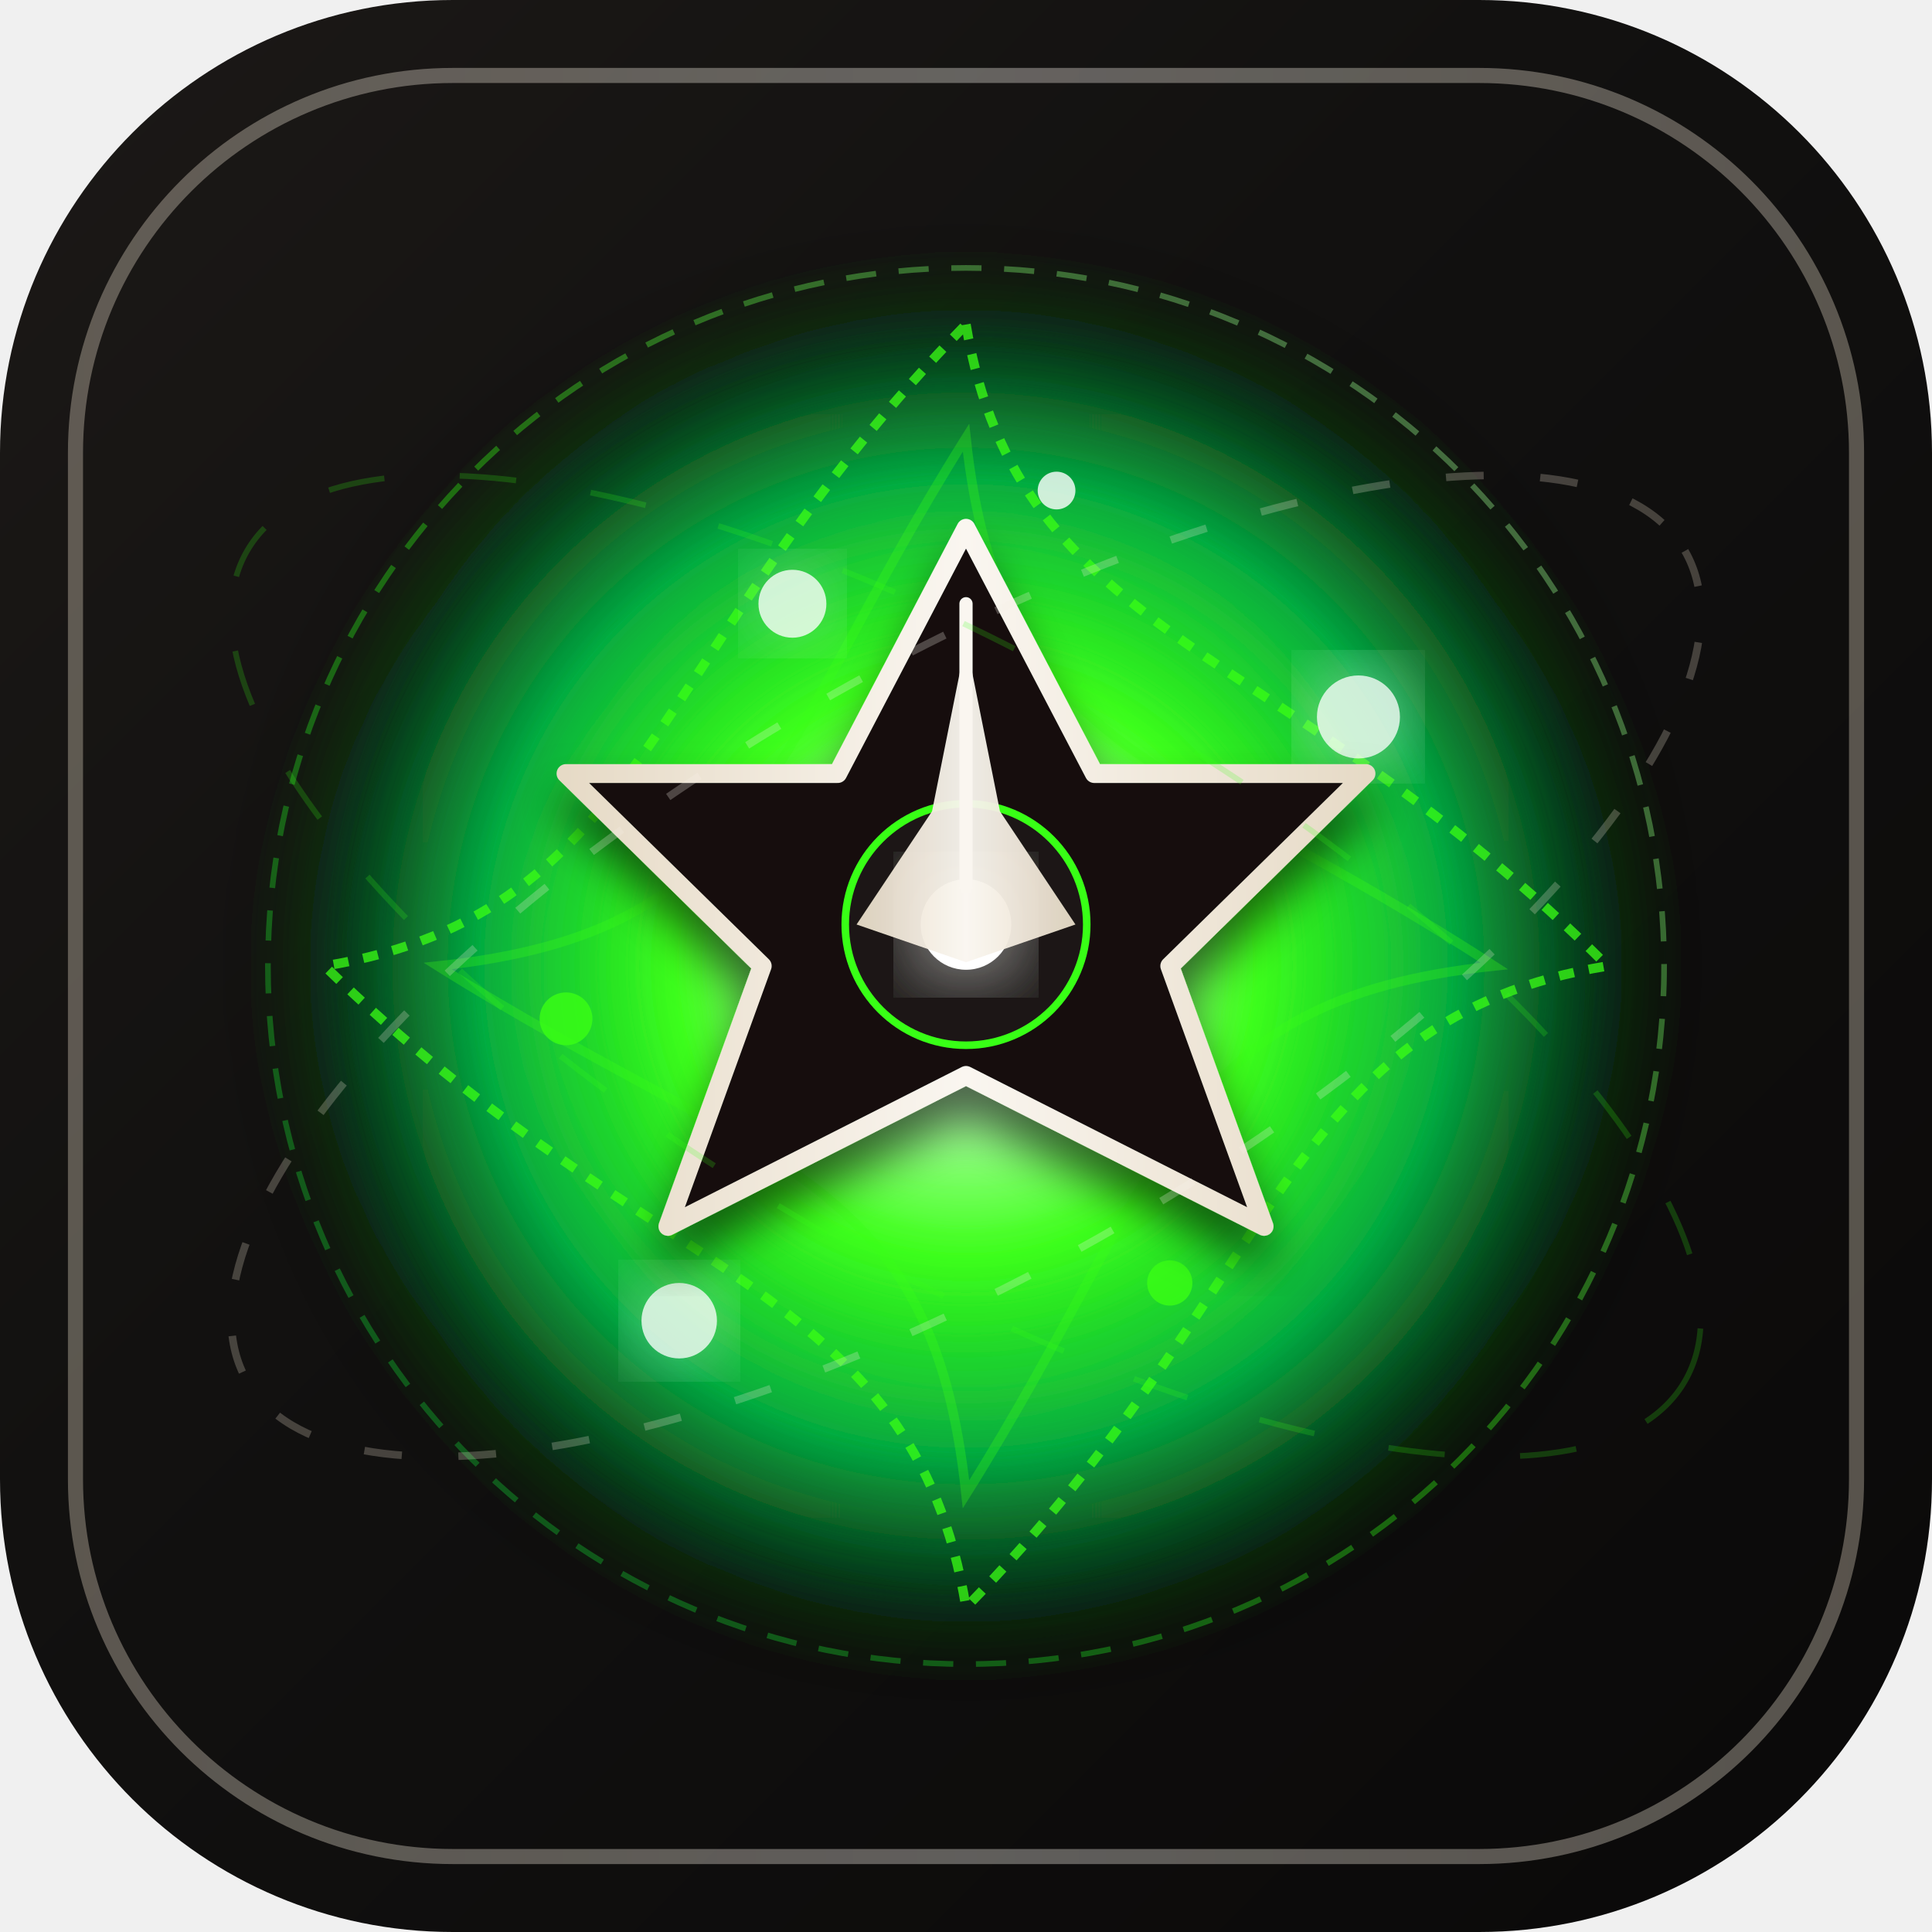
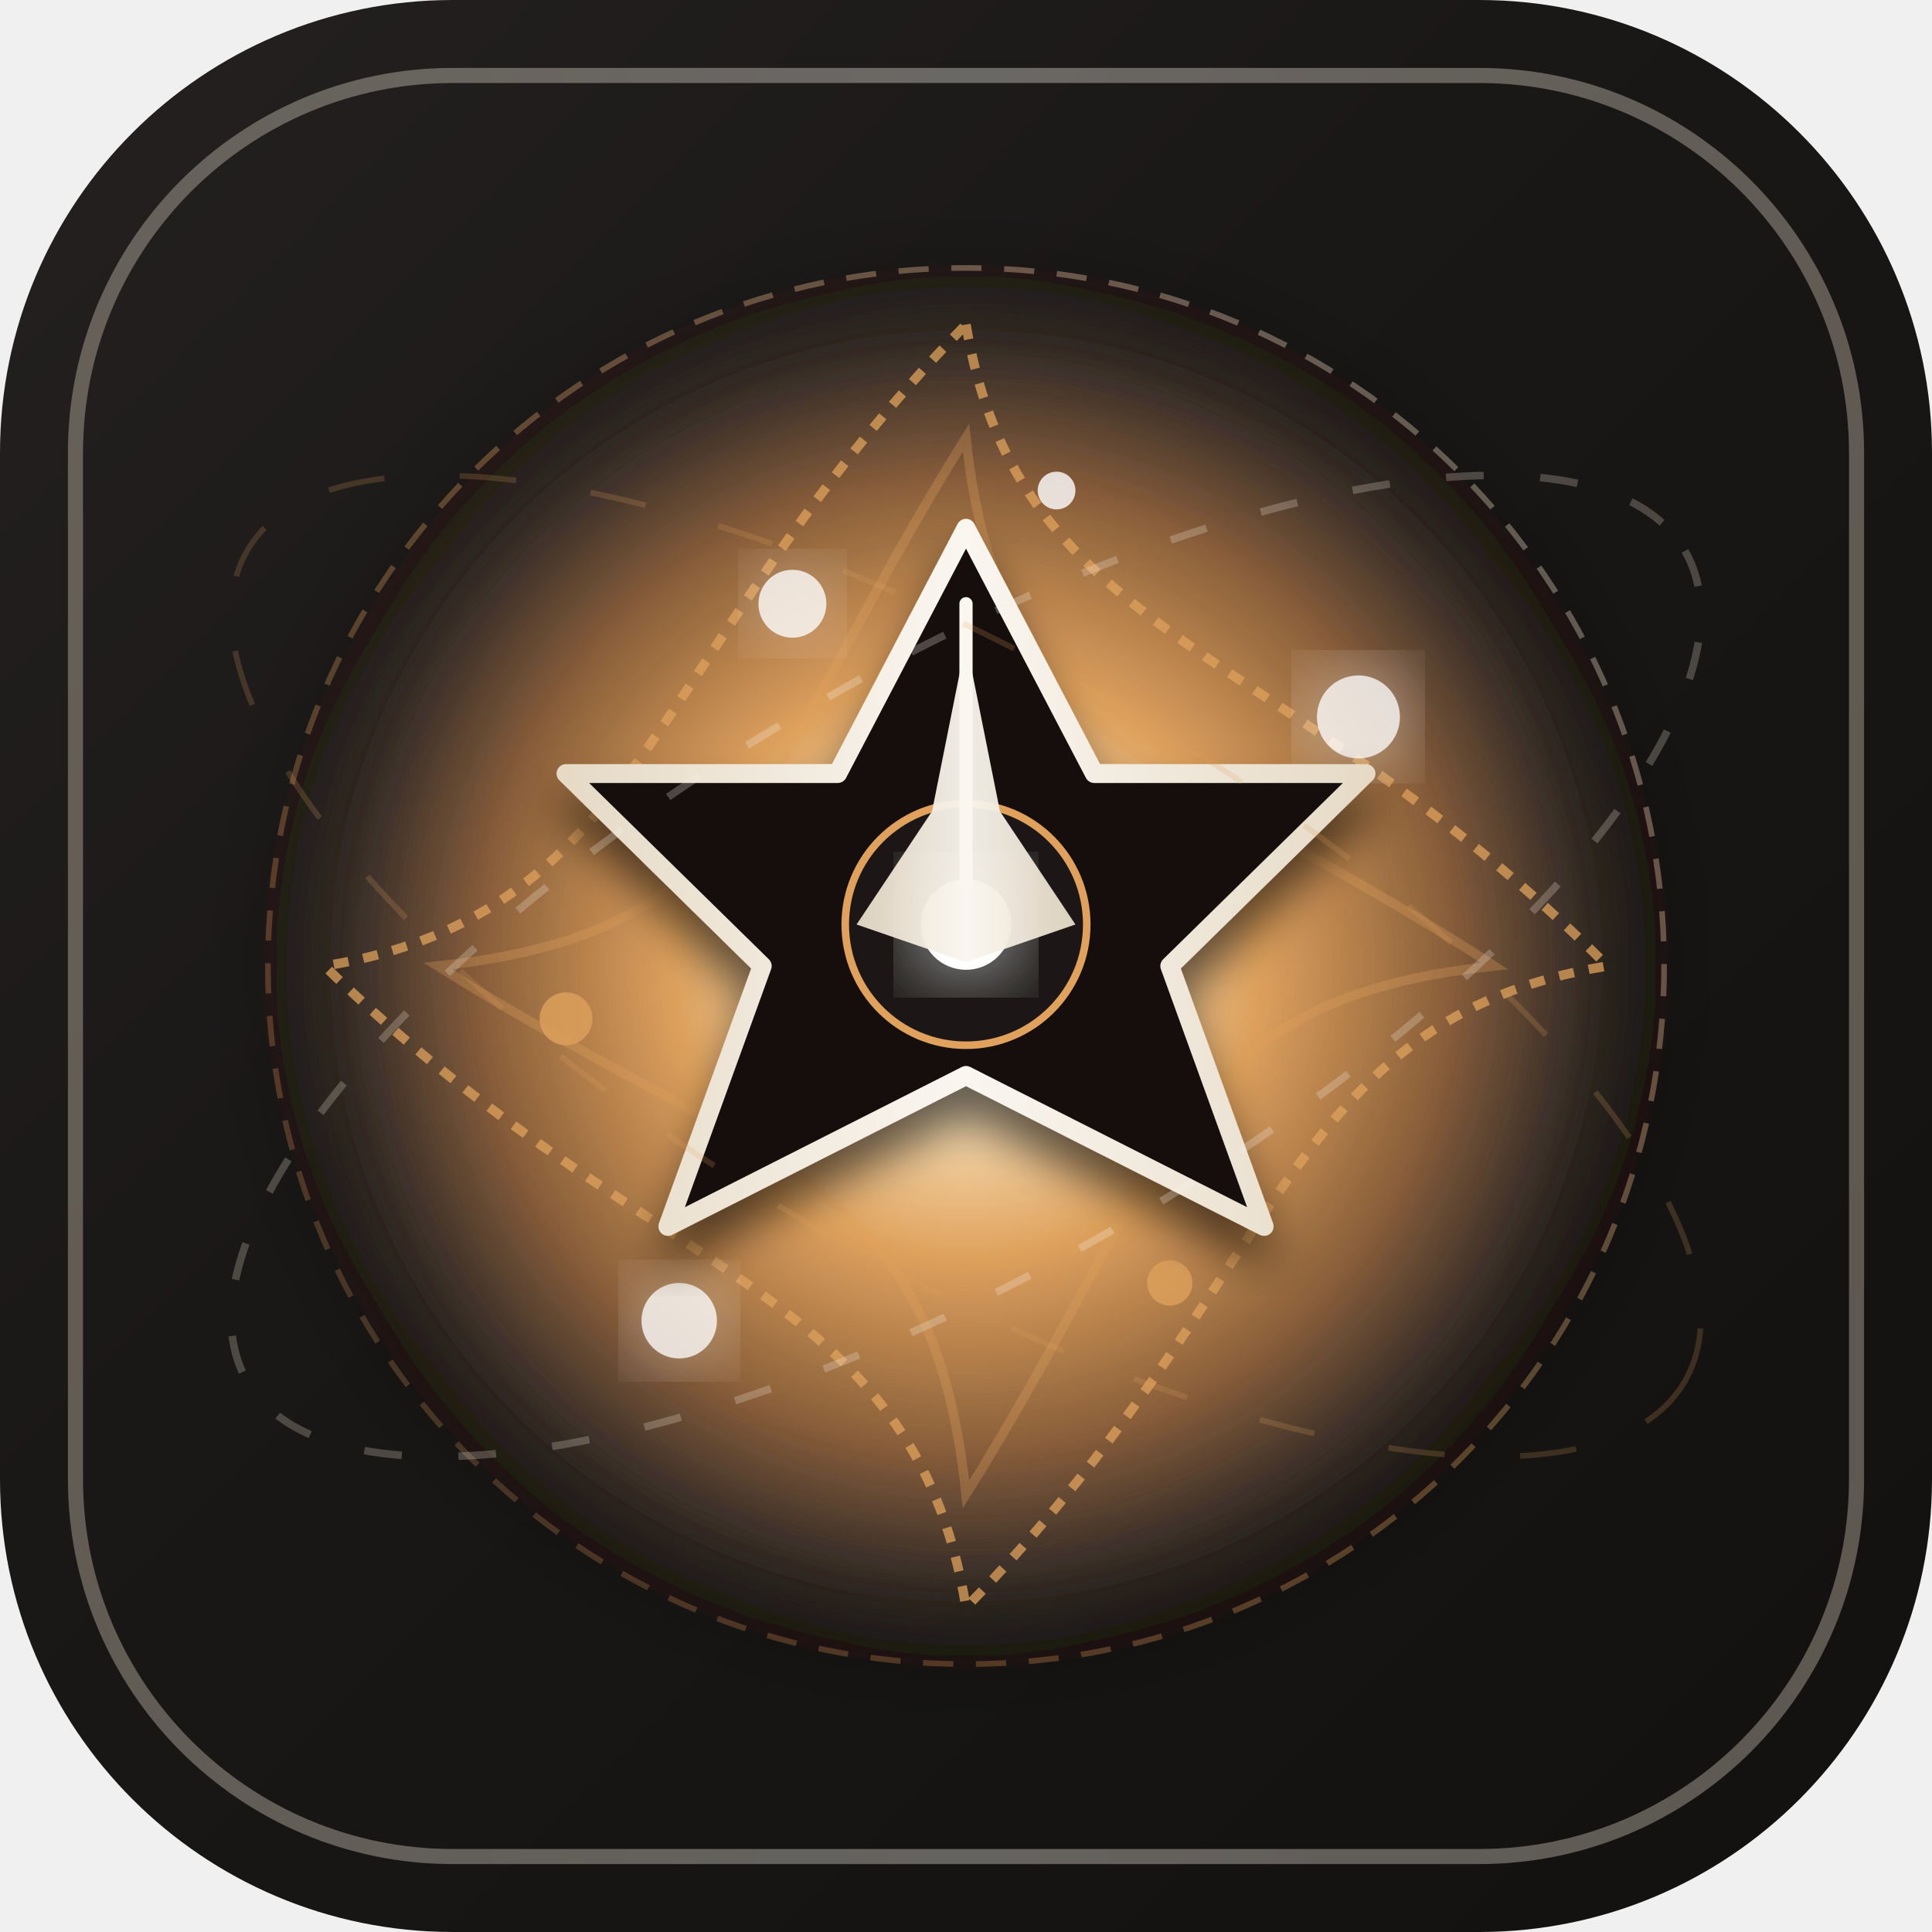
<svg xmlns="http://www.w3.org/2000/svg" viewBox="0 0 512 512" width="100%" height="100%">
  <defs>
    <linearGradient id="bgGrad" x1="0%" y1="0%" x2="100%" y2="100%">
-       <stop offset="0%" stop-color="#1c1917" />
-       <stop offset="40%" stop-color="#121110" />
-       <stop offset="100%" stop-color="#0a0909" />
+       <stop offset="0%" stop-color="#242120" />
+       <stop offset="40%" stop-color="#1a1817" />
+       <stop offset="100%" stop-color="#121110" />
    </linearGradient>
    <radialGradient id="portalCore" cx="50%" cy="50%" r="50%">
      <stop offset="0%" stop-color="#ffffff" stop-opacity="1" />
-       <stop offset="15%" stop-color="#d1ffd0" stop-opacity="1" />
-       <stop offset="45%" stop-color="#39ff14" stop-opacity="0.9" />
-       <stop offset="75%" stop-color="#05b144" stop-opacity="0.7" />
-       <stop offset="95%" stop-color="#0e3a15" stop-opacity="0.4" />
+       <stop offset="15%" stop-color="#fff2d4" stop-opacity="1" />
+       <stop offset="45%" stop-color="#dfa15b" stop-opacity="0.9" />
+       <stop offset="75%" stop-color="#8a5e3c" stop-opacity="0.7" />
+       <stop offset="95%" stop-color="#312c2a" stop-opacity="0.4" />
      <stop offset="100%" stop-color="#121110" stop-opacity="0" />
    </radialGradient>
    <linearGradient id="sandGlow" x1="0%" y1="0%" x2="100%" y2="0%">
      <stop offset="0%" stop-color="#e6dac6" />
      <stop offset="50%" stop-color="#faf6f0" />
      <stop offset="100%" stop-color="#e6dac6" />
    </linearGradient>
    <linearGradient id="neonGlow" x1="0%" y1="100%" x2="100%" y2="0%">
-       <stop offset="0%" stop-color="#05b144" />
-       <stop offset="50%" stop-color="#39ff14" />
-       <stop offset="100%" stop-color="#d1ffd0" />
+       <stop offset="0%" stop-color="#8a5e3c" />
+       <stop offset="50%" stop-color="#dfa15b" />
+       <stop offset="100%" stop-color="#faf6f0" />
    </linearGradient>
    <filter id="ultraGlow" x="-30%" y="-30%" width="160%" height="160%">
      <feGaussianBlur stdDeviation="16" result="blur1" />
      <feGaussianBlur stdDeviation="8" result="blur2" />
      <feMerge>
        <feMergeNode in="blur1" />
        <feMergeNode in="blur2" />
        <feMergeNode in="SourceGraphic" />
      </feMerge>
    </filter>
    <filter id="softShadow" x="-10%" y="-10%" width="120%" height="120%">
      <feDropShadow dx="0" dy="8" stdDeviation="6" flood-color="#000000" flood-opacity="0.6" />
    </filter>
  </defs>
  <rect width="512" height="512" rx="120" fill="url(#bgGrad)" />
  <rect x="20" y="20" width="472" height="472" rx="100" fill="none" stroke="url(#sandGlow)" stroke-width="4" opacity="0.35" />
  <circle cx="256" cy="256" r="185" fill="none" stroke="url(#neonGlow)" stroke-width="1.5" opacity="0.4" stroke-dasharray="8 6" />
  <circle cx="256" cy="256" r="170" fill="url(#portalCore)" filter="url(#ultraGlow)" />
-   <g stroke="#39ff14" stroke-width="2.5" fill="none" opacity="0.75">
+   <g stroke="#dfa15b" stroke-width="2.5" fill="none" opacity="0.75">
    <path d="M 256,86 C 270,170 340,170 426,256 C 340,270 340,340 256,426 C 242,340 172,340 86,256 C 172,242 172,172 256,86 Z" stroke-dasharray="4 4" />
    <path d="M 256,116 C 265,200 310,200 396,256 C 310,265 310,310 256,396 C 247,310 202,310 116,256 C 202,247 202,202 256,116 Z" opacity="0.4" />
  </g>
  <g fill="#ffffff" opacity="0.8">
    <circle cx="210" cy="160" r="9" filter="url(#ultraGlow)" />
-     <circle cx="310" cy="340" r="6" fill="#39ff14" />
+     <circle cx="310" cy="340" r="6" fill="#dfa15b" />
    <circle cx="360" cy="190" r="11" filter="url(#ultraGlow)" />
-     <circle cx="150" cy="270" r="7" fill="#39ff14" />
+     <circle cx="150" cy="270" r="7" fill="#dfa15b" />
    <circle cx="280" cy="130" r="5" fill="#ffffff" />
    <circle cx="180" cy="350" r="10" filter="url(#ultraGlow)" />
  </g>
  <g filter="url(#softShadow)">
    <path d="M 256,140 L 290,205 L 362,205 L 310,256 L 335,325 L 256,285 L 177,325 L 202,256 L 150,205 L 222,205 Z" fill="#121110" stroke="url(#sandGlow)" stroke-width="5" stroke-linejoin="round" />
-     <circle cx="256" cy="245" r="32" fill="#1c1917" stroke="#39ff14" stroke-width="2" />
+     <circle cx="256" cy="245" r="32" fill="#1c1917" stroke="#dfa15b" stroke-width="2" />
    <circle cx="256" cy="245" r="12" fill="#ffffff" filter="url(#ultraGlow)" />
    <path d="M 256,170 L 265,215 L 285,245 L 256,255 L 227,245 L 247,215 Z" fill="url(#sandGlow)" opacity="0.95" />
    <line x1="256" y1="160" x2="256" y2="235" stroke="#faf6f0" stroke-width="3.5" stroke-linecap="round" />
  </g>
  <ellipse cx="256" cy="256" rx="220" ry="80" fill="none" stroke="url(#sandGlow)" stroke-width="2" stroke-dasharray="10 15" transform="rotate(-30 256 256)" opacity="0.25" />
-   <ellipse cx="256" cy="256" rx="220" ry="80" fill="none" stroke="#39ff14" stroke-width="1.5" stroke-dasharray="15 20" transform="rotate(30 256 256)" opacity="0.2" />
+   <ellipse cx="256" cy="256" rx="220" ry="80" fill="none" stroke="#dfa15b" stroke-width="1.5" stroke-dasharray="15 20" transform="rotate(30 256 256)" opacity="0.2" />
</svg>
